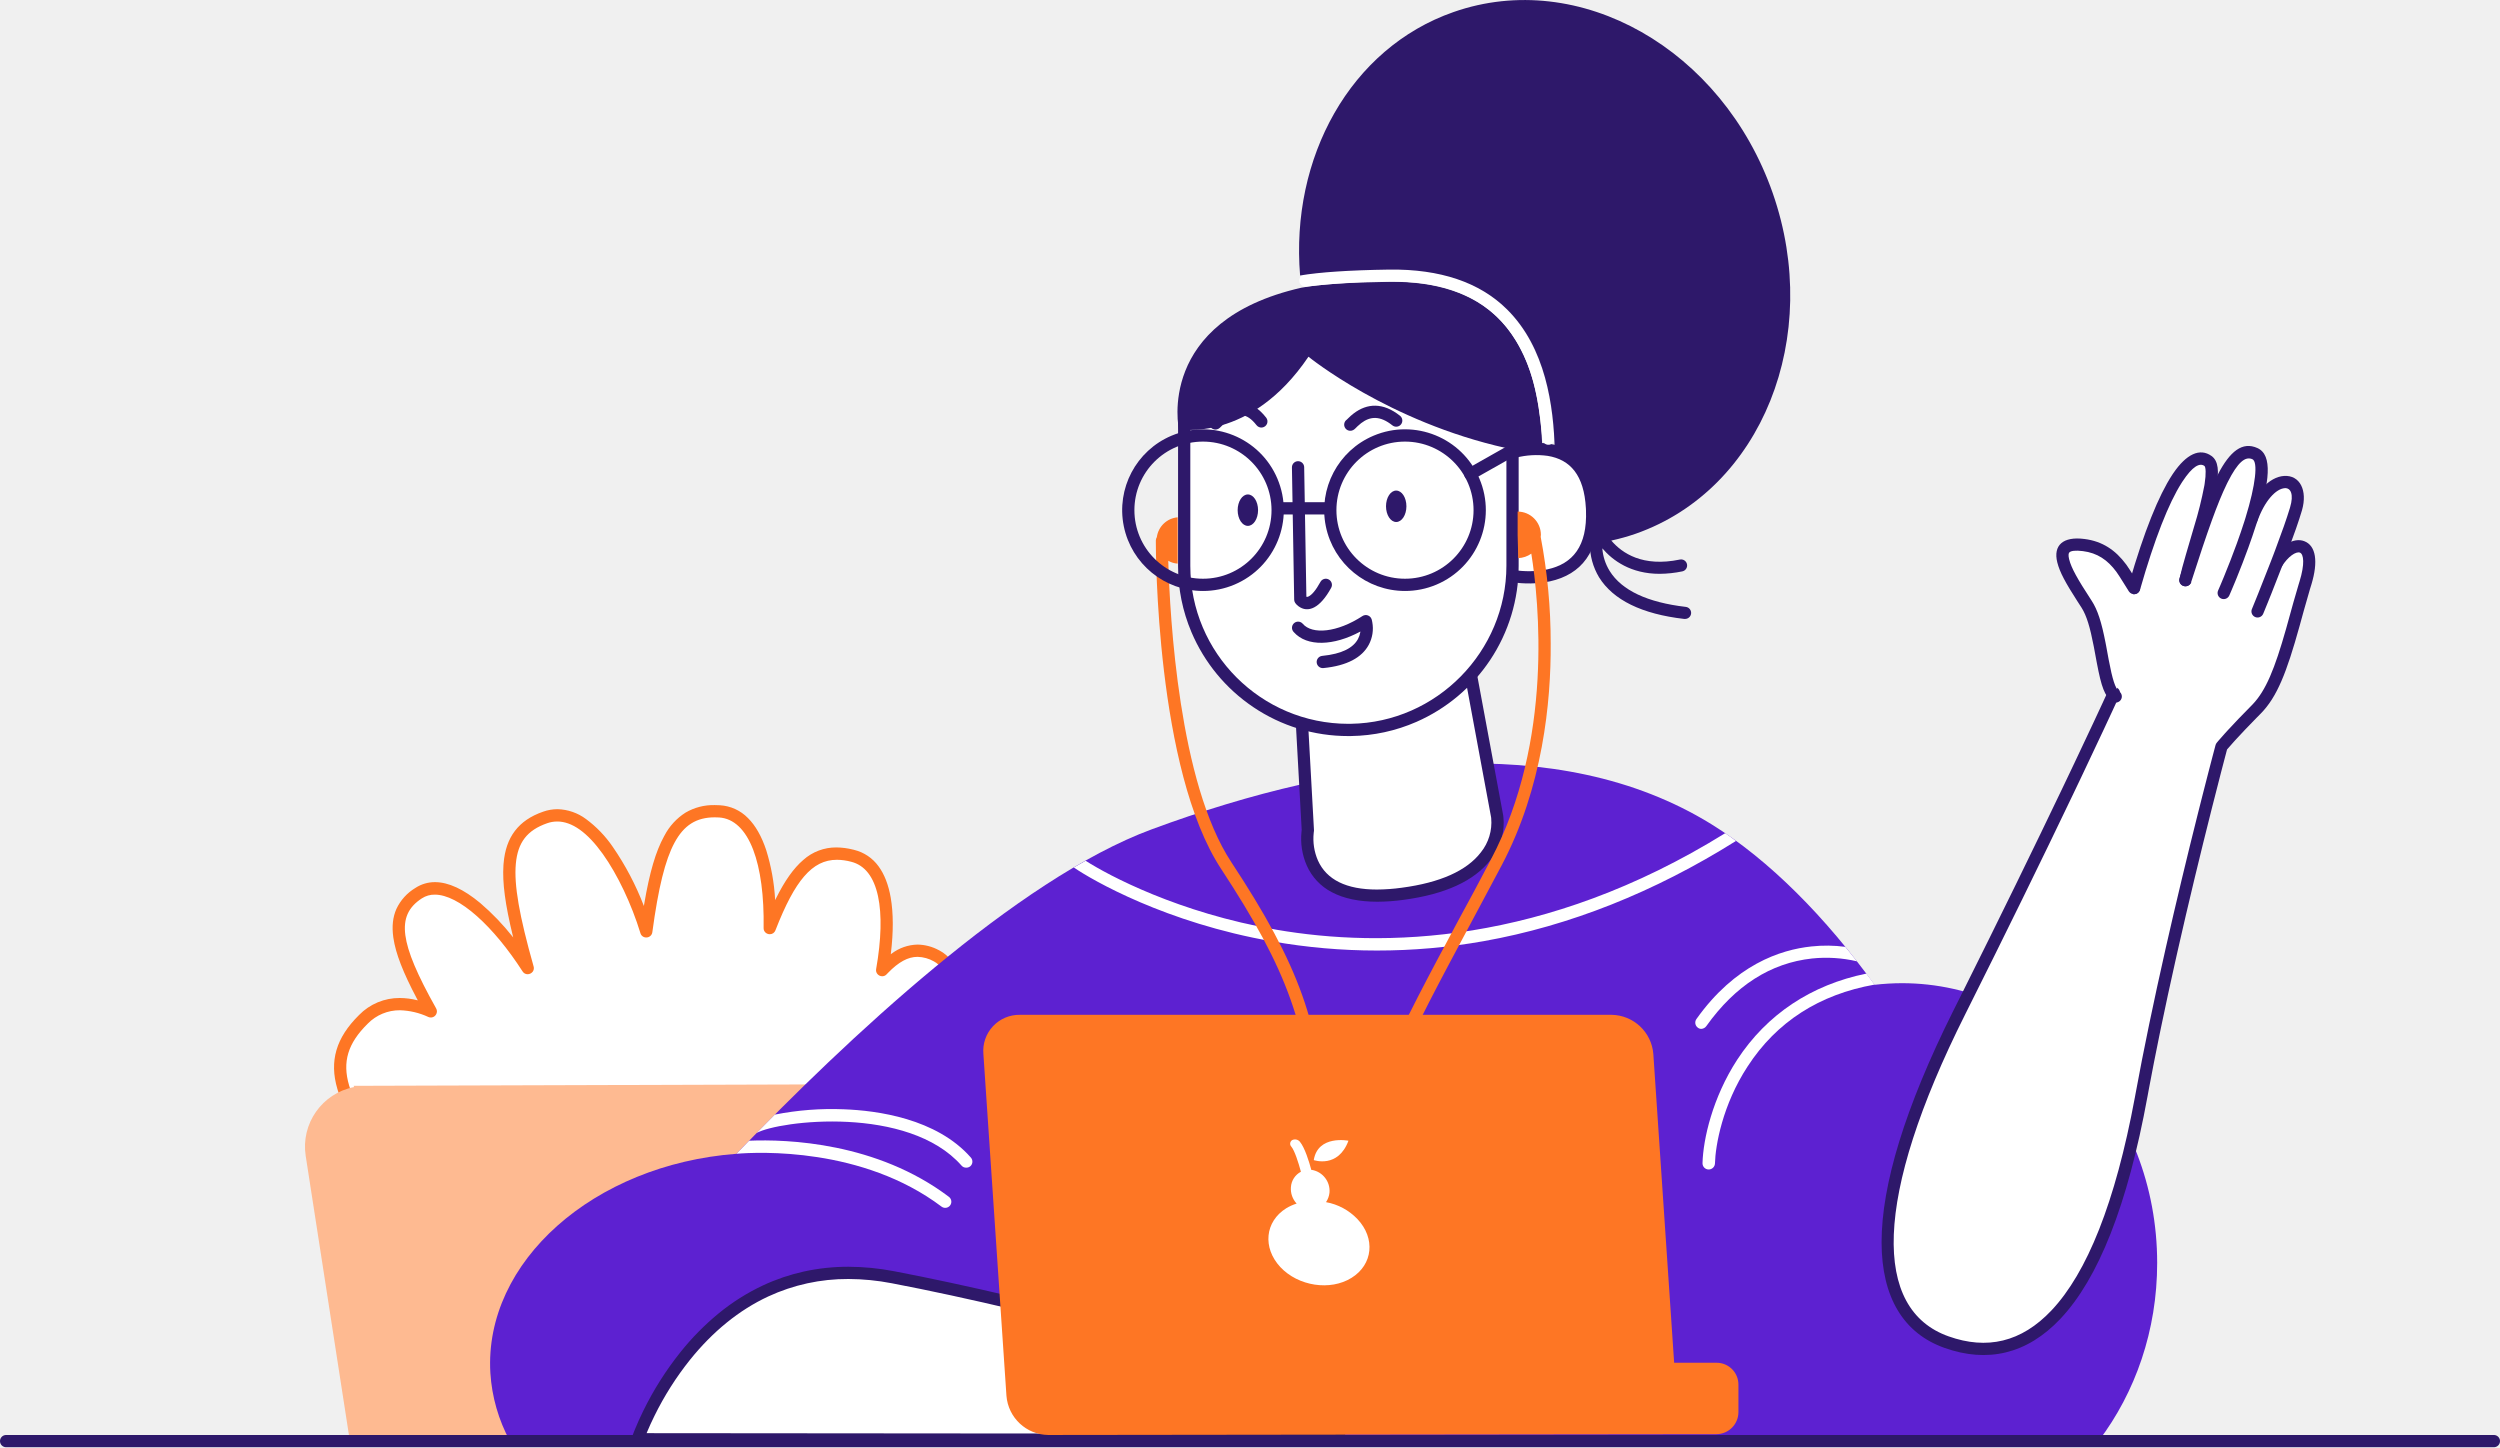
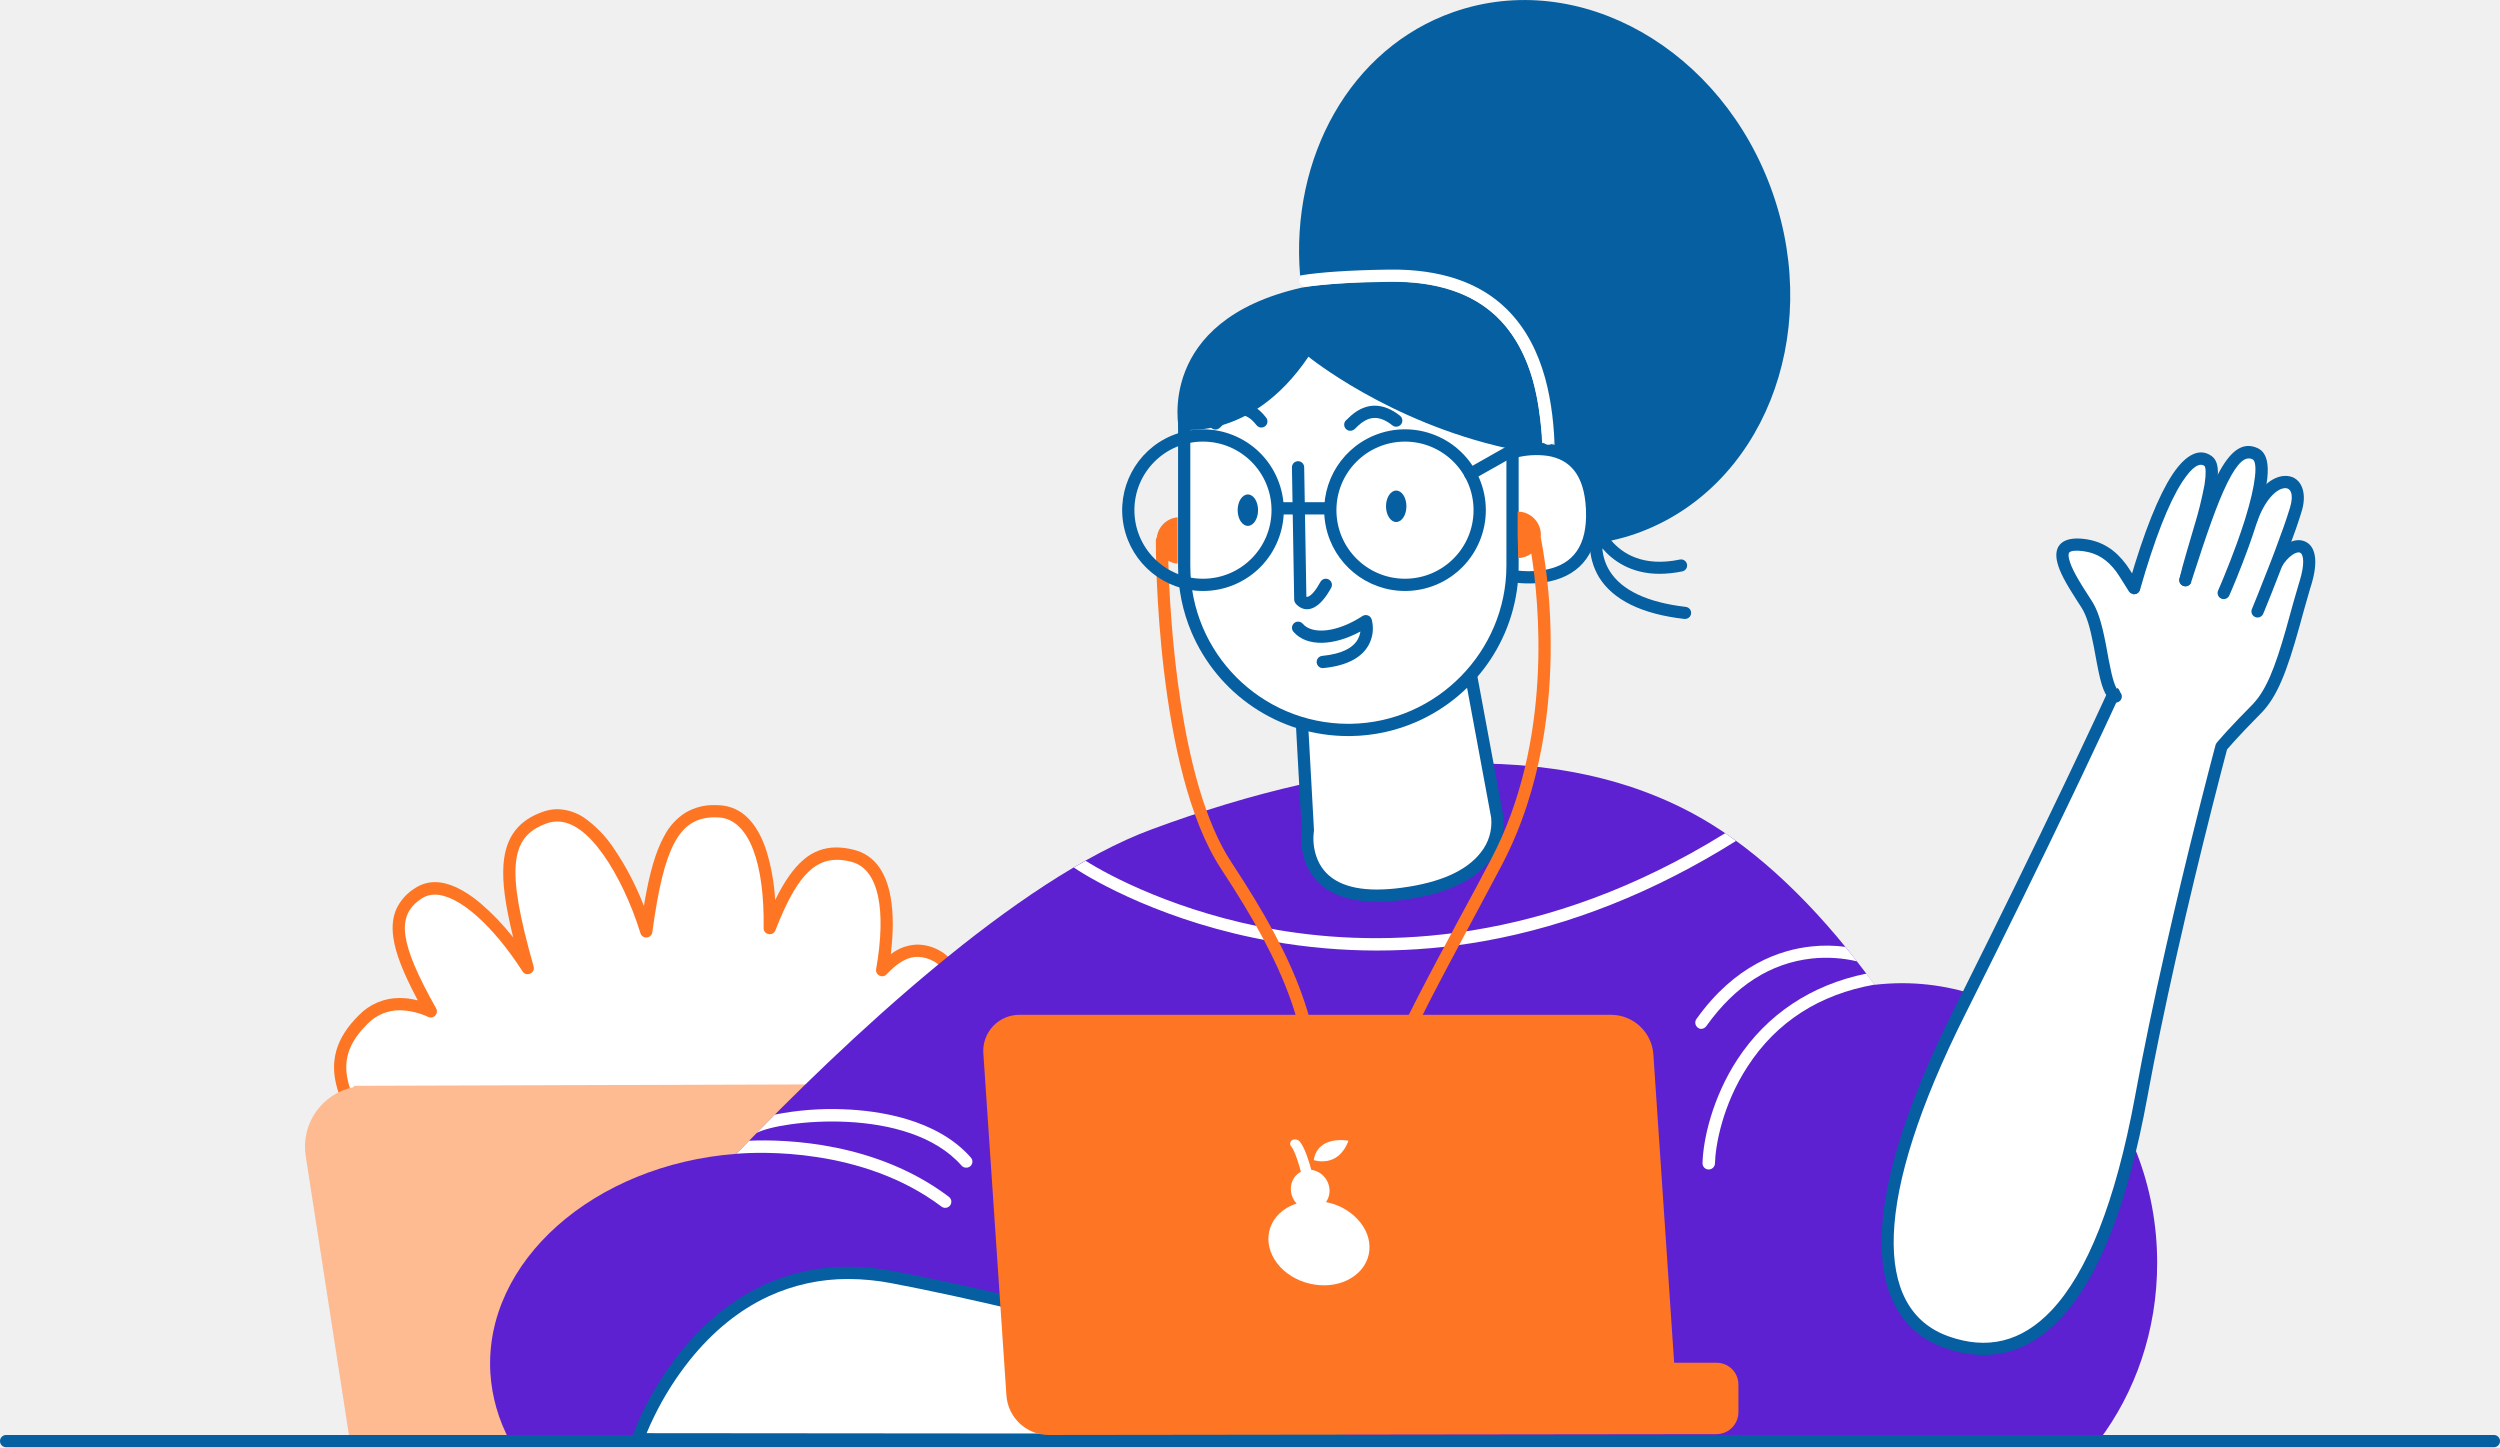
<svg xmlns="http://www.w3.org/2000/svg" viewBox="0 0 1225.1 709.2">
  <g id="support_solid" data-name="support/solid" transform="translate(2.2)">
    <g id="support_solid-2" data-name="support/solid" transform="translate(-3)">
      <g id="support_solid-3" data-name="support_solid">
        <g id="suculent" transform="translate(150 397)">
          <path id="succulent" d="M292.406,70.973c-9.6-5.1-17.8-2.7-26.8,6.9,4.1-23.2,4-51.3-14.4-56-18.9-4.9-29.6,6.9-40.7,35.4.4-24.4-4.4-55.9-24.6-57.2-22.7-1.4-30.3,17.3-35.9,58.8-7.1-23.2-26.6-63.9-49.6-55.8-22.5,7.9-21,29.6-8.5,73.8-12.3-19.1-37-47.5-53.5-36.7-15.7,10.2-11.4,26.9,6,57.9-11.5-5-23.4-5.5-33,3.9-21.5,21.2-11.1,41.3,18.6,78.6,29.8,37.3,243.7-28.7,253.8-45.5C294.006,118.173,309.906,80.373,292.406,70.973Z" transform="translate(17.494 0.527)" fill="#fff" />
          <path id="succulent_2_" d="M74.2,197.887h-.008c-22.29,0-36.937-4.188-43.534-12.445a316.178,316.178,0,0,1-19.342-26.368c-4.657-7.327-7.666-13.449-9.469-19.265l-.22-.728C-.4,132.194-.534,125.968,1.2,120.046c1.744-5.939,5.376-11.571,11.1-17.217A27.631,27.631,0,0,1,32.2,94.53a35.847,35.847,0,0,1,8.6,1.105l.252.064-.436-.821c-6.843-12.951-10.4-22.126-11.529-29.749l-.057-.4c-.737-5.337-.233-9.871,1.54-13.86a23.634,23.634,0,0,1,9.2-10.21,17.4,17.4,0,0,1,9.681-2.907C56.009,37.755,63.481,41.2,71.65,48A118.511,118.511,0,0,1,87.541,64.538l.258.321-.2-.826C83.865,48.7,82.451,38.054,83.011,29.525l.065-.868c.549-6.567,2.359-11.8,5.533-15.982,3.19-4.207,7.7-7.293,13.8-9.433A21.339,21.339,0,0,1,109.506,2a24.407,24.407,0,0,1,13.961,4.832,56.611,56.611,0,0,1,13.14,13.661,137.993,137.993,0,0,1,15.2,28.887l.022.058.18-1.067c2.628-15.444,5.628-25.654,9.725-33.1l.193-.346a29.424,29.424,0,0,1,10.3-11.227A26.966,26.966,0,0,1,186.608,0c.808,0,1.646.026,2.49.078a20.913,20.913,0,0,1,13.739,6.27c3.693,3.673,6.7,8.962,8.941,15.718a100.486,100.486,0,0,1,4.374,24.315l.013.175.359-.734c4.309-8.714,8.707-14.917,13.443-18.962a24.053,24.053,0,0,1,16.191-6.113,34.7,34.7,0,0,1,8.194,1.067l.6.15a20.818,20.818,0,0,1,11.824,7.963c2.9,3.9,4.927,9.116,6.028,15.5,1.3,7.565,1.33,16.7.074,27.158l-.061.5.42-.3a21.814,21.814,0,0,1,12.72-4.43,22.681,22.681,0,0,1,10.505,2.786l.367.193a16.444,16.444,0,0,1,5.735,5.033,19.623,19.623,0,0,1,3.049,7.268c1.147,5.382.743,12.205-1.2,20.281-2.662,11.071-8.423,24.753-15.034,35.707-1.419,2.361-5.877,5.417-13.249,9.082A281.289,281.289,0,0,1,248.3,160.262a760.836,760.836,0,0,1-80.314,23.767c-18.883,4.5-36.339,7.959-51.882,10.278A290.3,290.3,0,0,1,74.2,197.887ZM32.258,100.535a21.882,21.882,0,0,0-15.746,6.573c-9.8,9.66-12.526,18.716-9.128,30.281,2.982,10.149,10.258,21.86,25.951,41.769l2.014,2.542c2.7,3.384,7.4,5.961,13.97,7.662,6.386,1.653,14.588,2.492,24.379,2.492,23.284,0,55.407-4.724,92.9-13.662a762.584,762.584,0,0,0,79.457-23.5c10.452-3.8,19.605-7.539,26.47-10.825,6.7-3.208,10.751-5.749,11.713-7.348,6.317-10.468,11.812-23.5,14.339-34.014,1.615-6.718,2.055-12.332,1.306-16.685-.759-4.416-2.739-7.512-5.884-9.2a17.058,17.058,0,0,0-8.049-2.255c-4.685,0-9.291,2.5-14.5,7.866l-.66.692a2.9,2.9,0,0,1-2.157.959,3.114,3.114,0,0,1-2.359-1.1,2.924,2.924,0,0,1-.627-2.43c2.539-14.368,2.86-26.7.929-35.675-2.048-9.511-6.464-15.2-13.128-16.9a27.75,27.75,0,0,0-7-.974c-6.181,0-11.291,2.585-16.081,8.134-4.692,5.436-9.162,13.833-14.067,26.424a2.884,2.884,0,0,1-2.758,1.915,3.12,3.12,0,0,1-2.218-.909,2.912,2.912,0,0,1-.82-2.144C210.762,44.57,209,31.316,205.4,21.892,201.624,12,195.857,6.526,188.721,6.067,187.99,6.022,187.269,6,186.58,6c-9.03,0-15.123,3.842-19.757,12.458-4.554,8.47-7.9,21.983-10.845,43.816a2.953,2.953,0,0,1-2.988,2.6,2.907,2.907,0,0,1-2.854-2.123c-4.372-14.285-11.253-28.778-18.408-38.768-7.575-10.58-15.1-15.944-22.355-15.944A14.947,14.947,0,0,0,104.4,8.9c-9.79,3.438-14.371,9.383-15.318,19.879-.933,10.347,1.672,25.383,8.711,50.275a2.9,2.9,0,0,1-.445,2.595,3.193,3.193,0,0,1-2.5,1.238A2.869,2.869,0,0,1,92.383,81.5c-7.081-11-14.792-20.339-22.3-27.022-7.795-6.938-14.96-10.6-20.722-10.6a11.334,11.334,0,0,0-6.32,1.818c-6.671,4.334-9.168,9.9-8.1,18.064,1.064,8.112,5.715,19.169,15.079,35.853a2.915,2.915,0,0,1-.013,2.965,2.962,2.962,0,0,1-3.8,1.255A35.42,35.42,0,0,0,32.258,100.535Z" transform="translate(14.495 -2.472)" fill="#fe7624" />
          <path id="pot" d="M311.357.6l.2-.6L23.857.9l.2.6A29.748,29.748,0,0,0,.357,35.2L21.857,174l291.6-.9,21.5-138.8A29.654,29.654,0,0,0,311.357.6Z" transform="translate(0.243 134.2)" fill="#feba91" />
        </g>
        <g id="woman" transform="translate(240)">
          <g id="body" transform="translate(0 218)">
            <path id="clothing" d="M691.836,107.657a119.019,119.019,0,0,0-13.4.8c-23.9-33-51.3-61-80.1-78.8-75-46.2-178-33-274.1,2.6-66.1,24.4-149.8,103.2-203.5,159-70,5.3-123.8,52.9-120.6,107.4a80.582,80.582,0,0,0,9.6,33.4l234.9,1.6c.4-.6.8-1.3,1.2-1.9l348.4-1.2c.4.5.8,1,1.2,1.6l192.9-.3c17.9-23.7,28.6-54,28.6-87.1C816.936,168.957,760.936,107.657,691.836,107.657Z" transform="translate(0.964 156.143)" fill="#5d21d1" />
            <g id="clothing_lines" transform="translate(119 190)">
              <path id="Path" d="M319.2,0C230.5,55,150.9,56.2,99.3,47.3,51.5,39.1,17,20.7,5.8,13.5,3.9,14.6,2,15.7,0,16.8,9.2,23.1,45.2,43.9,97.2,53a294.635,294.635,0,0,0,51.3,4.5,298.4,298.4,0,0,0,52.4-4.6c42.1-7.5,83.6-24,123.6-49.1C322.7,2.4,321,1.2,319.2,0Z" transform="translate(168 0.3)" fill="#fff" />
              <path id="Path-2" data-name="Path" d="M5.461,39.4c14.1-19.8,31.5-30.9,51.8-33.1a66.5,66.5,0,0,1,22,1.4c-1.9-2.4-3.8-4.8-5.7-7.1a69.423,69.423,0,0,0-16.6-.2C41.661,2,19.461,9.4.561,36a3.041,3.041,0,0,0,.7,4.2,2.716,2.716,0,0,0,1.7.6A3.23,3.23,0,0,0,5.461,39.4Z" transform="translate(472.539 55.395)" fill="#fff" />
              <path id="Path-3" data-name="Path" d="M3,96H3a3.08,3.08,0,0,0,3.1-2.9c.2-8.8,3.7-28.8,16-47.6C36.3,23.6,57.3,10.2,84.3,5.4,83,3.6,81.7,1.8,80.3,0,53.3,5.5,31.5,20,17,42.2,4.9,60.8.3,81.2,0,92.9A3.031,3.031,0,0,0,3,96Z" transform="translate(476.1 69.1)" fill="#fff" />
              <path id="Path-4" data-name="Path" d="M42.8.114a143.643,143.643,0,0,0-33.9,2.6c-3,3-6,6-8.9,9,11.1-6.1,74.3-13.7,100.4,16a2.9,2.9,0,0,0,2.3,1,3.057,3.057,0,0,0,2-.7,3,3,0,0,0,.3-4.2C88.1,4.514,58.8.714,42.8.114Z" transform="translate(12.6 135.486)" fill="#fff" />
              <g id="Group" transform="translate(0 150)">
                <path id="Path-5" data-name="Path" d="M.422.522h.2a.139.139,0,0,0-.2,0Z" transform="translate(0.278 7.078)" fill="#fff" />
                <path id="Path-6" data-name="Path" d="M104.1,27.647C68.8.947,24.8-.653,6.2.147c-2.1,2.2-4.2,4.3-6.2,6.4,10.7-.9,61.8-3.3,100.5,25.9a3,3,0,0,0,3.6-4.8Z" transform="translate(2.7 0.853)" fill="#fff" />
              </g>
            </g>
            <path id="hand" d="M0,81.535s32.8-97,125.1-79.4,218.6,55.4,218.6,55.4v24.3Z" transform="translate(73.3 405.765)" fill="#fff" />
-             <path id="hand_2_" d="M346.7,87.84,3,87.54A3,3,0,0,1,.16,83.579c.023-.069.055-.16.095-.271l.388-1.062c.145-.386.283-.748.422-1.1l.489-1.23C2.782,76.877,4.211,73.7,5.8,70.474a155.71,155.71,0,0,1,18.11-28.579A127.26,127.26,0,0,1,42.538,22.951,104.686,104.686,0,0,1,64.41,9.132,96.733,96.733,0,0,1,84.479,2.324,101.446,101.446,0,0,1,106.258,0a120.073,120.073,0,0,1,22.406,2.193c17.189,3.278,36.8,7.5,58.276,12.541l3.644.859c12.756,3.021,26.314,6.362,40.3,9.931,26.091,6.658,53.663,14.092,81.95,22.1,8.758,2.478,17.286,4.928,25.347,7.282l5.392,1.582,3.992,1.183A2.98,2.98,0,0,1,349.7,60.54v24.3A3,3,0,0,1,346.7,87.84ZM106.258,6a92.239,92.239,0,0,0-39.31,8.571c-14.231,6.641-27.136,17.1-38.355,31.081A149.626,149.626,0,0,0,11.184,73.127c-1.3,2.644-2.5,5.254-3.542,7.757l-.274.661,336.335.293V62.778l-9.278-2.722c-7.445-2.167-15.259-4.409-23.226-6.664l-4.2-1.187c-26.729-7.529-52.836-14.55-77.6-20.869-13.977-3.566-27.5-6.9-40.2-9.9-22.839-5.408-43.584-9.9-61.661-13.344A114.049,114.049,0,0,0,106.258,6Z" transform="translate(70.298 402.76)" fill="#2e186a" />
+             <path id="hand_2_" d="M346.7,87.84,3,87.54A3,3,0,0,1,.16,83.579c.023-.069.055-.16.095-.271l.388-1.062c.145-.386.283-.748.422-1.1l.489-1.23C2.782,76.877,4.211,73.7,5.8,70.474a155.71,155.71,0,0,1,18.11-28.579A127.26,127.26,0,0,1,42.538,22.951,104.686,104.686,0,0,1,64.41,9.132,96.733,96.733,0,0,1,84.479,2.324,101.446,101.446,0,0,1,106.258,0a120.073,120.073,0,0,1,22.406,2.193c17.189,3.278,36.8,7.5,58.276,12.541l3.644.859c12.756,3.021,26.314,6.362,40.3,9.931,26.091,6.658,53.663,14.092,81.95,22.1,8.758,2.478,17.286,4.928,25.347,7.282l5.392,1.582,3.992,1.183A2.98,2.98,0,0,1,349.7,60.54v24.3A3,3,0,0,1,346.7,87.84ZM106.258,6a92.239,92.239,0,0,0-39.31,8.571c-14.231,6.641-27.136,17.1-38.355,31.081A149.626,149.626,0,0,0,11.184,73.127c-1.3,2.644-2.5,5.254-3.542,7.757l-.274.661,336.335.293V62.778l-9.278-2.722c-7.445-2.167-15.259-4.409-23.226-6.664l-4.2-1.187c-26.729-7.529-52.836-14.55-77.6-20.869-13.977-3.566-27.5-6.9-40.2-9.9-22.839-5.408-43.584-9.9-61.661-13.344A114.049,114.049,0,0,0,106.258,6Z" transform="translate(70.298 402.76)" fill="#055fa1" />
            <g id="hand_II_1_" transform="translate(682)">
              <path id="Path-7" data-name="Path" d="M8.393,90.508s-7.4-3.7-8.3-12.2,4.8-45.5,14-50.7c9.3-5.2,51.6-28.1,59.4-27.6S84.493,68.408,8.393,90.508Z" transform="translate(111.707 38.492)" fill="#fff" />
              <path id="Path-8" data-name="Path" d="M0,63.453c15.8-55.3,28.7-67.7,36.2-62.3,6.8,4.9-7,40.1-11,58.4" transform="translate(124.6 6.747)" fill="#fff" />
-               <path id="Path_2_" d="M21.706,10.946l.485-.725C28.586.826,35.227-2.352,40.955,1.772c3.377,2.433,3.741,7.462,2.39,15.456l-.2,1.127c-.9,4.945-2.39,10.72-4.819,19.117l-3.971,13.55c-1.858,6.4-2.478,8.8-3.226,12.224a3,3,0,0,1-5.862-1.281l.284-1.276c.645-2.843,1.3-5.336,2.818-10.569l4-13.652a186.722,186.722,0,0,0,5.057-20.24l.123-.76c.812-5.219.557-8.352-.1-8.828-2.3-1.657-5.805.112-10.728,7.6l-.445.688c-6.319,9.923-13.222,27.314-20.39,52.4A3,3,0,0,1,.116,65.682l.516-1.795C7.939,38.642,15.023,21.114,21.706,10.946Z" transform="translate(121.599 3.694)" fill="#2e186a" />
+               <path id="Path_2_" d="M21.706,10.946l.485-.725C28.586.826,35.227-2.352,40.955,1.772c3.377,2.433,3.741,7.462,2.39,15.456l-.2,1.127c-.9,4.945-2.39,10.72-4.819,19.117l-3.971,13.55c-1.858,6.4-2.478,8.8-3.226,12.224a3,3,0,0,1-5.862-1.281l.284-1.276c.645-2.843,1.3-5.336,2.818-10.569l4-13.652a186.722,186.722,0,0,0,5.057-20.24l.123-.76c.812-5.219.557-8.352-.1-8.828-2.3-1.657-5.805.112-10.728,7.6l-.445.688c-6.319,9.923-13.222,27.314-20.39,52.4A3,3,0,0,1,.116,65.682l.516-1.795C7.939,38.642,15.023,21.114,21.706,10.946Z" transform="translate(121.599 3.694)" fill="#055fa1" />
              <path id="hand_II_3_" d="M190.45,8.495c7.9-12.9,21-12.2,14.2,9.7-6.7,21.4-11.6,49.2-24.1,61.8s-17,18.2-17,18.2-25,93.3-39.2,170.9c-20.5,112.2-59.3,133.8-95.5,120.9-36.2-12.8-42.9-63.6,6.5-162.1,49.4-98.6,75.5-156,75.5-156" transform="translate(3.85 49.705)" fill="#fff" />
-               <path id="hand_II_4_" d="M190.892,9.939C195.377,2.616,201.9-1.492,207.131.5c5.761,2.195,6.884,10.02,3.519,21.153l-.726,2.359c-.866,2.852-1.757,5.978-2.936,10.246l-2.173,7.893c-6.357,22.93-11.063,34.677-18.879,42.7l-1.965,1.99c-4.086,4.151-7.494,7.737-10.278,10.779l-1.1,1.214c-1.158,1.282-2.107,2.36-2.86,3.242l-.45.528-1.58,6-1.418,5.445c-1.376,5.309-2.864,11.123-4.442,17.372-5.709,22.614-11.418,46.275-16.746,69.82l-1.151,5.113c-2.472,11.035-4.8,21.783-6.953,32.175l-.866,4.2q-2.781,13.57-5.116,26.093l-.705,3.821c-9.78,53.527-24.185,89.309-42.63,108.881-16.5,17.508-35.978,21.736-56.821,14.308C10.821,388.751.026,371.072,0,344.1c-.026-28.082,11.49-66.023,34.953-113.1l4.611-9.218C58.249,184.377,74.747,150.59,89,120.757l5.544-11.643q5.135-10.823,9.316-19.772l4.382-9.421,2.878-6.257a3,3,0,0,1,5.53,2.321l-.376.837-3.118,6.766-4.281,9.194q-4.869,10.409-11,23.313l-4.2,8.8c-15.088,31.553-32.658,67.472-52.642,107.36C-4.344,322.726-4.293,377.043,32.857,390.179c18.655,6.648,35.618,2.966,50.447-12.769,17.326-18.384,31.223-52.658,40.806-104.275l.289-1.569c1.976-10.8,4.223-22.244,6.715-34.253,2.5-12.028,5.216-24.528,8.127-37.394,5.043-22.287,10.426-44.671,15.827-66.178l2.2-8.7q1.532-6.024,2.929-11.423l1.864-7.16,1.592-6.028a3,3,0,0,1,.559-1.1l.412-.5.545-.643c.789-.923,1.774-2.043,2.968-3.365l1.515-1.663c3.154-3.433,7.054-7.511,11.769-12.264l.456-.469c6.406-6.731,10.752-17.234,16.357-37.018l3.6-12.992c1-3.571,1.795-6.329,2.6-8.933l.361-1.164c2.7-8.7,2.057-13.5.21-14.207s-5.826,1.8-8.986,6.963a3,3,0,0,1-5.117-3.134Z" transform="translate(0.85 46.695)" fill="#2e186a" />
+               <path id="hand_II_4_" d="M190.892,9.939C195.377,2.616,201.9-1.492,207.131.5c5.761,2.195,6.884,10.02,3.519,21.153l-.726,2.359c-.866,2.852-1.757,5.978-2.936,10.246l-2.173,7.893c-6.357,22.93-11.063,34.677-18.879,42.7l-1.965,1.99c-4.086,4.151-7.494,7.737-10.278,10.779l-1.1,1.214c-1.158,1.282-2.107,2.36-2.86,3.242l-.45.528-1.58,6-1.418,5.445c-1.376,5.309-2.864,11.123-4.442,17.372-5.709,22.614-11.418,46.275-16.746,69.82l-1.151,5.113c-2.472,11.035-4.8,21.783-6.953,32.175l-.866,4.2q-2.781,13.57-5.116,26.093l-.705,3.821c-9.78,53.527-24.185,89.309-42.63,108.881-16.5,17.508-35.978,21.736-56.821,14.308C10.821,388.751.026,371.072,0,344.1c-.026-28.082,11.49-66.023,34.953-113.1l4.611-9.218C58.249,184.377,74.747,150.59,89,120.757l5.544-11.643q5.135-10.823,9.316-19.772l4.382-9.421,2.878-6.257a3,3,0,0,1,5.53,2.321l-.376.837-3.118,6.766-4.281,9.194q-4.869,10.409-11,23.313l-4.2,8.8c-15.088,31.553-32.658,67.472-52.642,107.36C-4.344,322.726-4.293,377.043,32.857,390.179c18.655,6.648,35.618,2.966,50.447-12.769,17.326-18.384,31.223-52.658,40.806-104.275l.289-1.569c1.976-10.8,4.223-22.244,6.715-34.253,2.5-12.028,5.216-24.528,8.127-37.394,5.043-22.287,10.426-44.671,15.827-66.178l2.2-8.7q1.532-6.024,2.929-11.423l1.864-7.16,1.592-6.028a3,3,0,0,1,.559-1.1l.412-.5.545-.643c.789-.923,1.774-2.043,2.968-3.365l1.515-1.663c3.154-3.433,7.054-7.511,11.769-12.264l.456-.469c6.406-6.731,10.752-17.234,16.357-37.018l3.6-12.992c1-3.571,1.795-6.329,2.6-8.933l.361-1.164c2.7-8.7,2.057-13.5.21-14.207s-5.826,1.8-8.986,6.963a3,3,0,0,1-5.117-3.134Z" transform="translate(0.85 46.695)" fill="#055fa1" />
              <path id="Path-9" data-name="Path" d="M26.12,74.442c-7.2-4.9-6.3-33.1-14.4-45.4-10-15.3-19.8-31.2-1.3-28.8,15.9,2,20.9,16,24.6,21" transform="translate(89.48 48.858)" fill="#fff" />
-               <path id="Path_2_2" data-name="Path_2_" d="M.47,11.705C-1.609,3.331,3.273-1.122,13.794.243,22.625,1.354,29.02,5.723,34.2,12.7l.242.332c1.891,2.647,5.49,8.678,5.964,9.369l.027.038A3,3,0,1,1,35.608,26l-.1-.145c-.854-1.263-4.595-7.525-6.124-9.585-4.276-5.759-9.3-9.193-16.348-10.079-3.677-.477-5.815-.138-6.6.578-.464.423-.62,1.406-.2,3.233l.061.254c1.04,4.19,4.046,9.551,10.6,19.6l.336.515c3.063,4.652,4.948,10.806,6.873,20.648l.389,2.031L25.66,59.4c1.829,9.681,3.257,14.141,5.055,15.479l.092.065a3,3,0,0,1-3.376,4.96c-3.752-2.553-5.365-7.274-7.556-18.8l-1.352-7.293-.195-1.02c-1.784-9.257-3.485-14.988-5.958-18.874L10.512,31.05C4.472,21.681,1.654,16.473.47,11.705Z" transform="translate(86.481 45.88)" fill="#2e186a" />
+               <path id="Path_2_2" data-name="Path_2_" d="M.47,11.705C-1.609,3.331,3.273-1.122,13.794.243,22.625,1.354,29.02,5.723,34.2,12.7l.242.332c1.891,2.647,5.49,8.678,5.964,9.369l.027.038A3,3,0,1,1,35.608,26l-.1-.145c-.854-1.263-4.595-7.525-6.124-9.585-4.276-5.759-9.3-9.193-16.348-10.079-3.677-.477-5.815-.138-6.6.578-.464.423-.62,1.406-.2,3.233l.061.254c1.04,4.19,4.046,9.551,10.6,19.6l.336.515c3.063,4.652,4.948,10.806,6.873,20.648l.389,2.031L25.66,59.4c1.829,9.681,3.257,14.141,5.055,15.479l.092.065a3,3,0,0,1-3.376,4.96c-3.752-2.553-5.365-7.274-7.556-18.8l-1.352-7.293-.195-1.02c-1.784-9.257-3.485-14.988-5.958-18.874L10.512,31.05C4.472,21.681,1.654,16.473.47,11.705Z" transform="translate(86.481 45.88)" fill="#055fa1" />
              <path id="Path-10" data-name="Path" d="M3,63.39s14.1-34.2,18.8-50.1C27-4.01,8.8-6.51,0,18.39" transform="translate(182.1 18.21)" fill="#fff" />
-               <path id="Path_2_3" data-name="Path_2_" d="M18.956.024c7.8-.507,11.6,7.089,8.818,16.791l-.1.328C26.241,22,23.885,28.756,20.812,36.962l-.55,1.463q-.637,1.691-1.307,3.443c-1.949,5.1-4.019,10.378-6.1,15.6l-1.708,4.254L9.372,66.078l-.6,1.458a3,3,0,0,1-5.61-2.122L5.579,59.47q.394-.977.81-2.012c2.077-5.17,4.154-10.432,6.123-15.549l1.277-3.336.858-2.265c3.2-8.5,5.666-15.5,7.155-20.459l.125-.42c1.915-6.373.336-9.607-2.582-9.418-4.32.281-9.885,6.106-13.516,16.381a3,3,0,1,1-5.657-2C4.518,8.1,11.783.49,18.956.024Z" transform="translate(179.099 15.207)" fill="#2e186a" />
+               <path id="Path_2_3" data-name="Path_2_" d="M18.956.024c7.8-.507,11.6,7.089,8.818,16.791l-.1.328C26.241,22,23.885,28.756,20.812,36.962l-.55,1.463q-.637,1.691-1.307,3.443c-1.949,5.1-4.019,10.378-6.1,15.6l-1.708,4.254L9.372,66.078l-.6,1.458a3,3,0,0,1-5.61-2.122L5.579,59.47q.394-.977.81-2.012c2.077-5.17,4.154-10.432,6.123-15.549l1.277-3.336.858-2.265c3.2-8.5,5.666-15.5,7.155-20.459l.125-.42c1.915-6.373.336-9.607-2.582-9.418-4.32.281-9.885,6.106-13.516,16.381a3,3,0,1,1-5.657-2C4.518,8.1,11.783.49,18.956.024Z" transform="translate(179.099 15.207)" fill="#055fa1" />
              <path id="Path-11" data-name="Path" d="M18.8,69S46.5,6.3,34.1.7C22.8-4.4,14.2,18.5,0,62.7" transform="translate(149.7 3.598)" fill="#fff" />
-               <path id="Path_2_4" data-name="Path_2_" d="M18.883,14.095C24.9,2.463,31.012-2.277,38.336,1.029c7.532,3.4,6.1,16.387-.633,37.593-1.144,3.6-2.431,7.361-3.834,11.236-1.812,5-3.738,9.975-5.677,14.742l-.727,1.778c-.679,1.65-1.316,3.167-1.9,4.529l-1.023,2.369a3,3,0,0,1-5.488-2.425l.781-1.8.65-1.528c.449-1.061.927-2.207,1.428-3.426,2.152-5.227,4.3-10.74,6.311-16.279,1.378-3.8,2.639-7.488,3.757-11.008l.49-1.564C37.522,18.895,38.658,7.758,35.867,6.5c-3.472-1.567-7.172,1.43-12.048,11.126l-.56,1.131c-4.489,9.223-9.293,22.686-17.4,47.926A3,3,0,1,1,.145,64.845l1.743-5.4C9.3,36.592,13.853,24.157,18.313,15.218Z" transform="translate(146.699 0.537)" fill="#2e186a" />
+               <path id="Path_2_4" data-name="Path_2_" d="M18.883,14.095C24.9,2.463,31.012-2.277,38.336,1.029c7.532,3.4,6.1,16.387-.633,37.593-1.144,3.6-2.431,7.361-3.834,11.236-1.812,5-3.738,9.975-5.677,14.742l-.727,1.778c-.679,1.65-1.316,3.167-1.9,4.529l-1.023,2.369a3,3,0,0,1-5.488-2.425l.781-1.8.65-1.528c.449-1.061.927-2.207,1.428-3.426,2.152-5.227,4.3-10.74,6.311-16.279,1.378-3.8,2.639-7.488,3.757-11.008l.49-1.564C37.522,18.895,38.658,7.758,35.867,6.5c-3.472-1.567-7.172,1.43-12.048,11.126l-.56,1.131c-4.489,9.223-9.293,22.686-17.4,47.926A3,3,0,1,1,.145,64.845l1.743-5.4C9.3,36.592,13.853,24.157,18.313,15.218Z" transform="translate(146.699 0.537)" fill="#055fa1" />
            </g>
          </g>
          <g id="head" transform="translate(313)">
            <path id="neck" d="M0,24.3,3.9,95s-6.6,38.2,46.4,31.1c52.8-7,46.3-38.3,46.3-38.3L80.3,0Z" transform="translate(84.8 311.9)" fill="#fff" />
-             <path id="neck_2_" d="M40.946,132.987h0c-8.958,0-16.462-1.574-22.3-4.677A27.02,27.02,0,0,1,6.356,115.216,32.769,32.769,0,0,1,3.783,98.768c.02-.206.042-.4.064-.592l.041-.32L0,27.466A2.991,2.991,0,0,1,2.131,24.43L82.431.13A3,3,0,0,1,86.25,2.453L102.56,90.3c.032.168.065.375.1.616l.05.407a27.3,27.3,0,0,1-.8,10.279,31.29,31.29,0,0,1-5.487,10.863c-7.912,10.3-22.285,16.9-42.721,19.607A96.811,96.811,0,0,1,40.946,132.987ZM80.962,6.842,6.125,29.489,9.9,97.836a3.038,3.038,0,0,1-.009.452l-.031.224c-.015.088-.035.238-.056.412l-.045.423a26.742,26.742,0,0,0,2.078,13.419c4.227,9.45,13.947,14.242,28.89,14.243a92.614,92.614,0,0,0,12.183-.882c18.806-2.493,31.846-8.319,38.756-17.314A23.375,23.375,0,0,0,96.746,92c-.023-.2-.046-.368-.068-.5L80.962,6.842Z" transform="translate(81.8 308.899)" fill="#2e186a" />
+             <path id="neck_2_" d="M40.946,132.987h0c-8.958,0-16.462-1.574-22.3-4.677A27.02,27.02,0,0,1,6.356,115.216,32.769,32.769,0,0,1,3.783,98.768c.02-.206.042-.4.064-.592l.041-.32L0,27.466A2.991,2.991,0,0,1,2.131,24.43L82.431.13A3,3,0,0,1,86.25,2.453L102.56,90.3c.032.168.065.375.1.616l.05.407a27.3,27.3,0,0,1-.8,10.279,31.29,31.29,0,0,1-5.487,10.863c-7.912,10.3-22.285,16.9-42.721,19.607A96.811,96.811,0,0,1,40.946,132.987ZM80.962,6.842,6.125,29.489,9.9,97.836a3.038,3.038,0,0,1-.009.452l-.031.224c-.015.088-.035.238-.056.412l-.045.423a26.742,26.742,0,0,0,2.078,13.419c4.227,9.45,13.947,14.242,28.89,14.243a92.614,92.614,0,0,0,12.183-.882c18.806-2.493,31.846-8.319,38.756-17.314A23.375,23.375,0,0,0,96.746,92c-.023-.2-.046-.368-.068-.5L80.962,6.842Z" transform="translate(81.8 308.899)" fill="#055fa1" />
            <path id="ear" d="M0,2.7S41-12.7,42.6,30,0,61.6,0,61.6" transform="translate(185.4 219.996)" fill="#fff" />
-             <path id="ear_2_" d="M6.971,1.441A45.966,45.966,0,0,1,24.807.484C38.939,2.787,47.858,13.126,48.6,32.9c.766,20.447-8.337,31.639-23.635,34.987a52.582,52.582,0,0,1-18.985.341l-.968-.155c-1.22-.206-2.152-.4-2.74-.551a3,3,0,0,1,1.289-5.857l.651.147.31.065c.688.142,1.479.285,2.36.419a46.831,46.831,0,0,0,16.8-.27C36.2,59.286,43.258,50.608,42.6,33.125l-.046-1.016c-.867-16.25-7.659-23.9-18.715-25.7A40.221,40.221,0,0,0,8.351,7.28c-1.01.239-1.943.492-2.782.745l-.412.127c-.306.1-.558.179-.752.245l-.35.124A3,3,0,1,1,1.946,2.9l.387-.141A46.734,46.734,0,0,1,6.971,1.441Z" transform="translate(182.399 216.987)" fill="#2e186a" />
+             <path id="ear_2_" d="M6.971,1.441A45.966,45.966,0,0,1,24.807.484C38.939,2.787,47.858,13.126,48.6,32.9c.766,20.447-8.337,31.639-23.635,34.987a52.582,52.582,0,0,1-18.985.341l-.968-.155c-1.22-.206-2.152-.4-2.74-.551a3,3,0,0,1,1.289-5.857l.651.147.31.065c.688.142,1.479.285,2.36.419a46.831,46.831,0,0,0,16.8-.27C36.2,59.286,43.258,50.608,42.6,33.125l-.046-1.016c-.867-16.25-7.659-23.9-18.715-25.7A40.221,40.221,0,0,0,8.351,7.28c-1.01.239-1.943.492-2.782.745l-.412.127c-.306.1-.558.179-.752.245l-.35.124A3,3,0,1,1,1.946,2.9l.387-.141A46.734,46.734,0,0,1,6.971,1.441Z" transform="translate(182.399 216.987)" fill="#055fa1" />
            <path id="face" d="M80.4,202.1h0A80.4,80.4,0,0,1,0,121.7V51.5A51.555,51.555,0,0,1,51.5,0h70.4a39.05,39.05,0,0,1,39,39v82.6A80.511,80.511,0,0,1,80.4,202.1Z" transform="translate(28.1 155.6)" fill="#fff" />
-             <path id="face_2_" d="M83.4,208.1a83.008,83.008,0,0,1-46.628-14.244A83.653,83.653,0,0,1,6.554,157.162,82.867,82.867,0,0,1,0,124.7V54.5A54.562,54.562,0,0,1,54.5,0h70.4a42.047,42.047,0,0,1,42,42v82.6a83.117,83.117,0,0,1-13.977,46.251,83.769,83.769,0,0,1-36.109,30.291,82.953,82.953,0,0,1-32.057,6.948ZM54.5,6A48.555,48.555,0,0,0,6,54.5v70.2a77.476,77.476,0,0,0,77.376,77.4l1.308-.011c42.026-.682,76.217-35.444,76.217-77.49V42a36.041,36.041,0,0,0-36-36Z" transform="translate(25.1 152.6)" fill="#2e186a" />
+             <path id="face_2_" d="M83.4,208.1a83.008,83.008,0,0,1-46.628-14.244A83.653,83.653,0,0,1,6.554,157.162,82.867,82.867,0,0,1,0,124.7V54.5A54.562,54.562,0,0,1,54.5,0h70.4a42.047,42.047,0,0,1,42,42v82.6a83.117,83.117,0,0,1-13.977,46.251,83.769,83.769,0,0,1-36.109,30.291,82.953,82.953,0,0,1-32.057,6.948ZM54.5,6A48.555,48.555,0,0,0,6,54.5v70.2a77.476,77.476,0,0,0,77.376,77.4l1.308-.011c42.026-.682,76.217-35.444,76.217-77.49V42a36.041,36.041,0,0,0-36-36Z" transform="translate(25.1 152.6)" fill="#055fa1" />
            <g id="headphones" transform="translate(14 250)">
              <path id="Path-12" data-name="Path" d="M93.11,64.6a277.361,277.361,0,0,0-4.9-52.2c0-.3.1-.7.1-1A11.4,11.4,0,0,0,76.91,0V11.4l.3,11.4a11.725,11.725,0,0,0,6.4-2.2c3.7,23,11,91.6-19.8,149.9-5.6,10.7-10.9,20.6-16.1,30.1-29,54.1-48.2,89.9-47.7,121.8a3.076,3.076,0,0,0,3,3h0a3.009,3.009,0,0,0,3-3c-.4-30.4,18.5-65.6,47-118.9,5.1-9.6,10.4-19.4,16.1-30.2C89.21,135.2,93.31,93.2,93.11,64.6Z" transform="translate(100.59 0.7)" fill="#fe7624" />
              <path id="Path-13" data-name="Path" d="M6.1,21.3a10.321,10.321,0,0,0,4.6,1.4V0A11.276,11.276,0,0,0,.5,9.7,3.371,3.371,0,0,0,0,11.4C0,16,0,123.7,32,172.3c32.7,49.8,42.8,78.2,45.1,126.4a3.058,3.058,0,0,0,3,2.9h.1a3.075,3.075,0,0,0,2.9-3.1C80.8,248.9,70.5,219.9,37,169,11.4,130.2,6.9,49.4,6.1,21.3Z" transform="translate(0.2 3.5)" fill="#fe7624" />
            </g>
-             <path id="nose" d="M2.949,0A3,3,0,0,1,5.991,2.773L6,2.949,7.077,66.433l.047.018a1.165,1.165,0,0,0,.789-.067l.147-.059c1.542-.66,3.574-2.892,5.907-7.163a3,3,0,0,1,5.266,2.876c-5.481,10.037-11.379,12.56-16.09,9a6.908,6.908,0,0,1-1.506-1.524,3,3,0,0,1-.525-1.44L1.1,67.851,0,3.051A3,3,0,0,1,2.949,0Z" transform="translate(80.9 226)" fill="#2e186a" />
-             <path id="mouth" d="M34.557.491A3,3,0,0,1,39.07,2.127l.07.248c.073.277.155.641.232,1.084a16.941,16.941,0,0,1-1.728,11.129c-3.35,6.205-10.59,10.25-22.25,11.4a3,3,0,0,1-.588-5.971c9.819-.967,15.25-4,17.559-8.278A10.594,10.594,0,0,0,33.482,8.5l.065-.424-.091.05C20.416,15.149,7.389,15.617.933,8.395L.718,8.148A3,3,0,0,1,5.283,4.255C9.924,9.7,22.209,8.573,34.557.491Z" transform="translate(80.9 301.398)" fill="#2e186a" />
-             <path id="brow" d="M4.668,3.792c6.546-4.979,14.318-5.511,22.7,1.157a3,3,0,0,1-3.735,4.7C17.568,4.82,12.8,5.146,8.3,8.568a19.424,19.424,0,0,0-1.737,1.5l-1.1,1.089c-.155.149-.286.268-.427.382a3.053,3.053,0,0,1-1.307.67A3,3,0,0,1,1.2,6.9l.13-.094.657-.653A26.44,26.44,0,0,1,4.668,3.792Z" transform="translate(106.499 198.803)" fill="#2e186a" />
-             <ellipse id="eye_II" cx="5" cy="7.7" rx="5" ry="7.7" transform="translate(127 240.4)" fill="#2e186a" />
-             <ellipse id="eye" cx="5" cy="7.7" rx="5" ry="7.7" transform="translate(54.3 242.3)" fill="#2e186a" />
-             <path id="brow_II" d="M4.955,4.256C12.444-1.718,20.656-2,27.868,7.264a3,3,0,1,1-4.734,3.686c-4.869-6.253-9.3-6.1-14.437-2a25.977,25.977,0,0,0-2.017,1.8L5.5,11.922c-.159.155-.292.277-.429.392a2.984,2.984,0,0,1-1.345.7A3,3,0,0,1,1.2,7.709l.115-.083.772-.774A33.308,33.308,0,0,1,4.955,4.256Z" transform="translate(40.399 197.393)" fill="#2e186a" />
+             <path id="nose" d="M2.949,0A3,3,0,0,1,5.991,2.773L6,2.949,7.077,66.433l.047.018a1.165,1.165,0,0,0,.789-.067l.147-.059c1.542-.66,3.574-2.892,5.907-7.163a3,3,0,0,1,5.266,2.876c-5.481,10.037-11.379,12.56-16.09,9a6.908,6.908,0,0,1-1.506-1.524,3,3,0,0,1-.525-1.44L1.1,67.851,0,3.051A3,3,0,0,1,2.949,0Z" transform="translate(80.9 226)" fill="#055fa1" />
+             <path id="mouth" d="M34.557.491A3,3,0,0,1,39.07,2.127l.07.248c.073.277.155.641.232,1.084a16.941,16.941,0,0,1-1.728,11.129c-3.35,6.205-10.59,10.25-22.25,11.4a3,3,0,0,1-.588-5.971c9.819-.967,15.25-4,17.559-8.278A10.594,10.594,0,0,0,33.482,8.5l.065-.424-.091.05C20.416,15.149,7.389,15.617.933,8.395L.718,8.148A3,3,0,0,1,5.283,4.255C9.924,9.7,22.209,8.573,34.557.491Z" transform="translate(80.9 301.398)" fill="#055fa1" />
+             <path id="brow" d="M4.668,3.792c6.546-4.979,14.318-5.511,22.7,1.157a3,3,0,0,1-3.735,4.7C17.568,4.82,12.8,5.146,8.3,8.568a19.424,19.424,0,0,0-1.737,1.5l-1.1,1.089c-.155.149-.286.268-.427.382a3.053,3.053,0,0,1-1.307.67A3,3,0,0,1,1.2,6.9l.13-.094.657-.653A26.44,26.44,0,0,1,4.668,3.792Z" transform="translate(106.499 198.803)" fill="#055fa1" />
+             <ellipse id="eye_II" cx="5" cy="7.7" rx="5" ry="7.7" transform="translate(127 240.4)" fill="#055fa1" />
+             <ellipse id="eye" cx="5" cy="7.7" rx="5" ry="7.7" transform="translate(54.3 242.3)" fill="#055fa1" />
+             <path id="brow_II" d="M4.955,4.256C12.444-1.718,20.656-2,27.868,7.264a3,3,0,1,1-4.734,3.686c-4.869-6.253-9.3-6.1-14.437-2a25.977,25.977,0,0,0-2.017,1.8L5.5,11.922c-.159.155-.292.277-.429.392a2.984,2.984,0,0,1-1.345.7A3,3,0,0,1,1.2,7.709l.115-.083.772-.774A33.308,33.308,0,0,1,4.955,4.256Z" transform="translate(40.399 197.393)" fill="#055fa1" />
            <g id="hair_shape" transform="translate(24)">
-               <path id="Path-14" data-name="Path" d="M103.795.011c-19.5.3-34.3,1.2-43.1,2.9h0c-71.6,16.3-60,69.3-60,69.3s35,6.7,63.5-35.5c0,0,39.1,31.9,97,44.8.9-.2,2-.5,3-.8v2.9a46.707,46.707,0,0,1,14.6-1.5c-.6-20.9-4.4-47.3-21.6-64.3C144.995,5.711,126.995-.289,103.795.011Z" transform="translate(0.805 138.089)" fill="#2e186a" />
+               <path id="Path-14" data-name="Path" d="M103.795.011c-19.5.3-34.3,1.2-43.1,2.9h0c-71.6,16.3-60,69.3-60,69.3s35,6.7,63.5-35.5c0,0,39.1,31.9,97,44.8.9-.2,2-.5,3-.8v2.9a46.707,46.707,0,0,1,14.6-1.5c-.6-20.9-4.4-47.3-21.6-64.3C144.995,5.711,126.995-.289,103.795.011Z" transform="translate(0.805 138.089)" fill="#055fa1" />
              <path id="Path-15" data-name="Path" d="M2.588,2.535A351.244,351.244,0,0,1,47.432.006C78.34.334,99,11.722,111.237,31.807a88.58,88.58,0,0,1,10.444,27,171.635,171.635,0,0,1,3.408,23.935,3,3,0,0,1-5.977.521l-.161-1.795c-1.865-20.148-5.064-33.788-12.837-46.542C94.965,16.638,76.235,6.312,47.382,6.006L45.619,6A342.914,342.914,0,0,0,3.413,8.478a3,3,0,1,1-.825-5.943Z" transform="translate(60.5 131.994)" fill="#fff" />
-               <path id="Path-16" data-name="Path" d="M232.111,94.587c-24.7-70.6-94.7-110.3-156.4-88.7-50.7,17.7-80,71.4-75.2,129.1,9.3-1.6,23.9-2.6,43.7-2.9,24.9-.3,44.3,6.2,57.7,19.5,19,18.8,22.9,47.3,23.4,69.5,9.2,2.5,17.7,10,18.4,28.9.1,1.9-1.6,16.6-1.2,16.5a31.6,31.6,0,0,0,4.5,16.4c6.9,11.1,20.9,18,41.7,20.4h.4a2.96,2.96,0,0,0,.4-5.9c-18.8-2.2-31.4-8.1-37.3-17.6a24.467,24.467,0,0,1-3.6-11.1c5.1,6,14,12.5,28.1,12.5a56.866,56.866,0,0,0,11.1-1.2,2.961,2.961,0,1,0-1.2-5.8c-18.2,3.8-28.3-3.1-33.6-9.3a103.666,103.666,0,0,0,12.1-3.4C226.711,239.787,256.711,165.087,232.111,94.587Z" transform="translate(60.389 0.013)" fill="#2e186a" />
+               <path id="Path-16" data-name="Path" d="M232.111,94.587c-24.7-70.6-94.7-110.3-156.4-88.7-50.7,17.7-80,71.4-75.2,129.1,9.3-1.6,23.9-2.6,43.7-2.9,24.9-.3,44.3,6.2,57.7,19.5,19,18.8,22.9,47.3,23.4,69.5,9.2,2.5,17.7,10,18.4,28.9.1,1.9-1.6,16.6-1.2,16.5a31.6,31.6,0,0,0,4.5,16.4c6.9,11.1,20.9,18,41.7,20.4h.4a2.96,2.96,0,0,0,.4-5.9c-18.8-2.2-31.4-8.1-37.3-17.6a24.467,24.467,0,0,1-3.6-11.1c5.1,6,14,12.5,28.1,12.5a56.866,56.866,0,0,0,11.1-1.2,2.961,2.961,0,1,0-1.2-5.8c-18.2,3.8-28.3-3.1-33.6-9.3a103.666,103.666,0,0,0,12.1-3.4C226.711,239.787,256.711,165.087,232.111,94.587Z" transform="translate(60.389 0.013)" fill="#055fa1" />
            </g>
            <g id="glasses" transform="translate(0 213)">
-               <path id="Oval" d="M39.6,79.2A39.61,39.61,0,0,1,24.186,3.112,39.61,39.61,0,0,1,55.014,76.088,39.353,39.353,0,0,1,39.6,79.2ZM39.6,6A33.6,33.6,0,1,0,73.2,39.6,33.638,33.638,0,0,0,39.6,6Z" transform="translate(96.7 -2.6)" fill="#2e186a" />
-               <path id="Path-17" data-name="Path" d="M26.8,0a3,3,0,0,1,.176,5.995L26.8,6H3A3,3,0,0,1,2.824.005L3,0Z" transform="translate(72.1 33.1)" fill="#2e186a" />
-               <path id="Path-18" data-name="Path" d="M22.224.389a3,3,0,0,1,3.109,5.129l-.156.095-20.7,11.7a3,3,0,0,1-3.109-5.129l.156-.095Z" transform="translate(165.299 4.599)" fill="#2e186a" />
-               <path id="Oval-2" data-name="Oval" d="M39.6,79.2A39.61,39.61,0,0,1,24.186,3.112,39.61,39.61,0,0,1,55.014,76.088,39.353,39.353,0,0,1,39.6,79.2ZM39.6,6A33.6,33.6,0,1,0,73.2,39.6,33.638,33.638,0,0,0,39.6,6Z" transform="translate(-2.3 -2.6)" fill="#2e186a" />
+               <path id="Oval" d="M39.6,79.2A39.61,39.61,0,0,1,24.186,3.112,39.61,39.61,0,0,1,55.014,76.088,39.353,39.353,0,0,1,39.6,79.2ZM39.6,6A33.6,33.6,0,1,0,73.2,39.6,33.638,33.638,0,0,0,39.6,6Z" transform="translate(96.7 -2.6)" fill="#055fa1" />
+               <path id="Path-17" data-name="Path" d="M26.8,0a3,3,0,0,1,.176,5.995L26.8,6H3A3,3,0,0,1,2.824.005L3,0Z" transform="translate(72.1 33.1)" fill="#055fa1" />
+               <path id="Path-18" data-name="Path" d="M22.224.389a3,3,0,0,1,3.109,5.129l-.156.095-20.7,11.7a3,3,0,0,1-3.109-5.129l.156-.095Z" transform="translate(165.299 4.599)" fill="#055fa1" />
+               <path id="Oval-2" data-name="Oval" d="M39.6,79.2A39.61,39.61,0,0,1,24.186,3.112,39.61,39.61,0,0,1,55.014,76.088,39.353,39.353,0,0,1,39.6,79.2ZM39.6,6A33.6,33.6,0,1,0,73.2,39.6,33.638,33.638,0,0,0,39.6,6Z" transform="translate(-2.3 -2.6)" fill="#055fa1" />
            </g>
          </g>
        </g>
        <g id="laptop" transform="translate(482 497)">
          <path id="shape" d="M359.355,170.5h-20.8l-10.2-151.3A20.85,20.85,0,0,0,307.855,0H17.955A17.674,17.674,0,0,0,.055,19.2l11.3,167.5a20.85,20.85,0,0,0,20.5,19.2l327.4-.4a10.819,10.819,0,0,0,10.8-10.8V181.4A10.693,10.693,0,0,0,359.355,170.5Z" transform="translate(0.645 0.3)" fill="#fe7624" />
          <g id="icon" transform="translate(140 61)">
            <path id="Path-19" data-name="Path" d="M43.636,39.048a28.182,28.182,0,0,0-15.4-8.3,10.226,10.226,0,0,0,1.7-4.6,10.449,10.449,0,0,0-8.6-11.2h-.3c-1.1-4.1-3.2-10.9-5.6-13.8a3.1,3.1,0,0,0-3.8-.8,2.084,2.084,0,0,0-.4,3.2c1.6,1.9,3.5,7.8,4.7,12.3a9.2,9.2,0,0,0-4.9,7.5,10.623,10.623,0,0,0,2.8,8.1,23.432,23.432,0,0,0-5.1,2.3c-10.4,6.5-11.7,19.3-2.9,28.8,8.8,9.4,24.5,11.8,34.9,5.3C51.236,61.348,52.536,48.448,43.636,39.048Z" transform="translate(0.364 0.352)" fill="#fff" />
            <path id="Path-20" data-name="Path" d="M17,.316s-15-3-17,9.5C.1,9.816,11.9,14.016,17,.316Z" transform="translate(22.6 0.684)" fill="#fff" />
          </g>
        </g>
-         <path id="line" d="M1222.1,0a3,3,0,0,1,.176,5.995L1222.1,6H3A3,3,0,0,1,2.824.005L3,0Z" transform="translate(0.8 703.2)" fill="#2e186a" />
+         <path id="line" d="M1222.1,0a3,3,0,0,1,.176,5.995L1222.1,6H3A3,3,0,0,1,2.824.005L3,0Z" transform="translate(0.8 703.2)" fill="#055fa1" />
      </g>
    </g>
  </g>
</svg>
